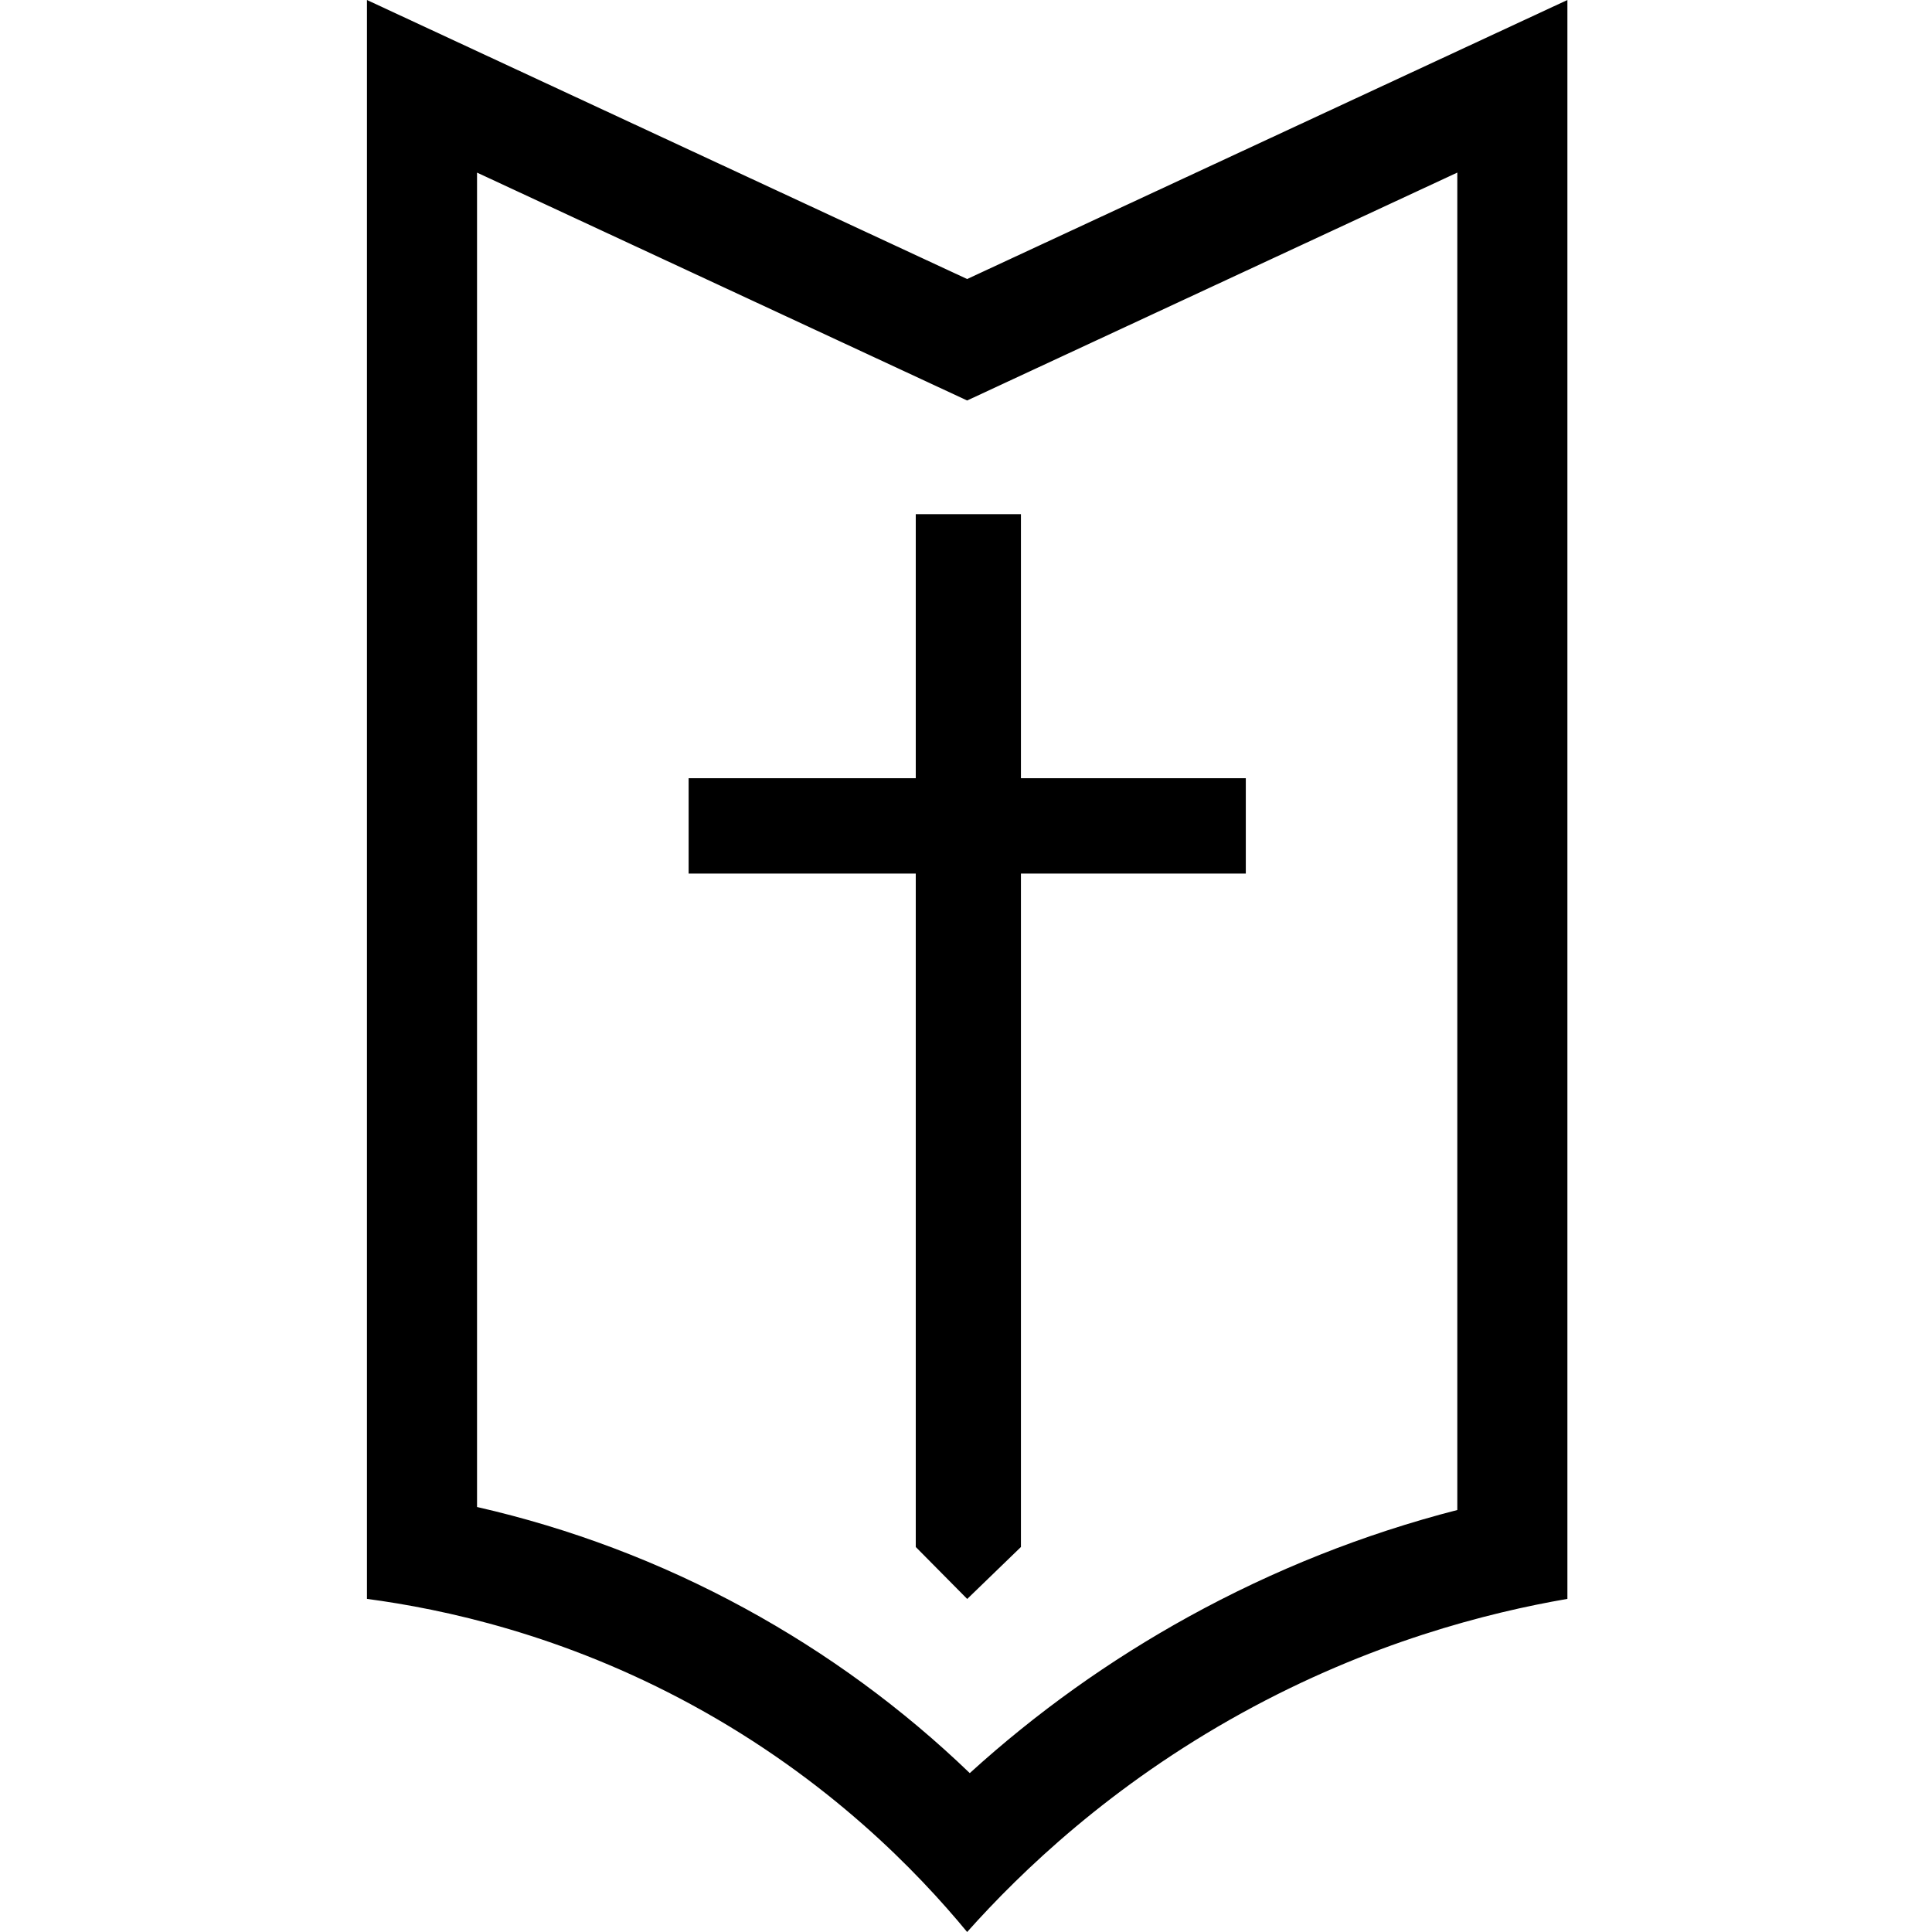
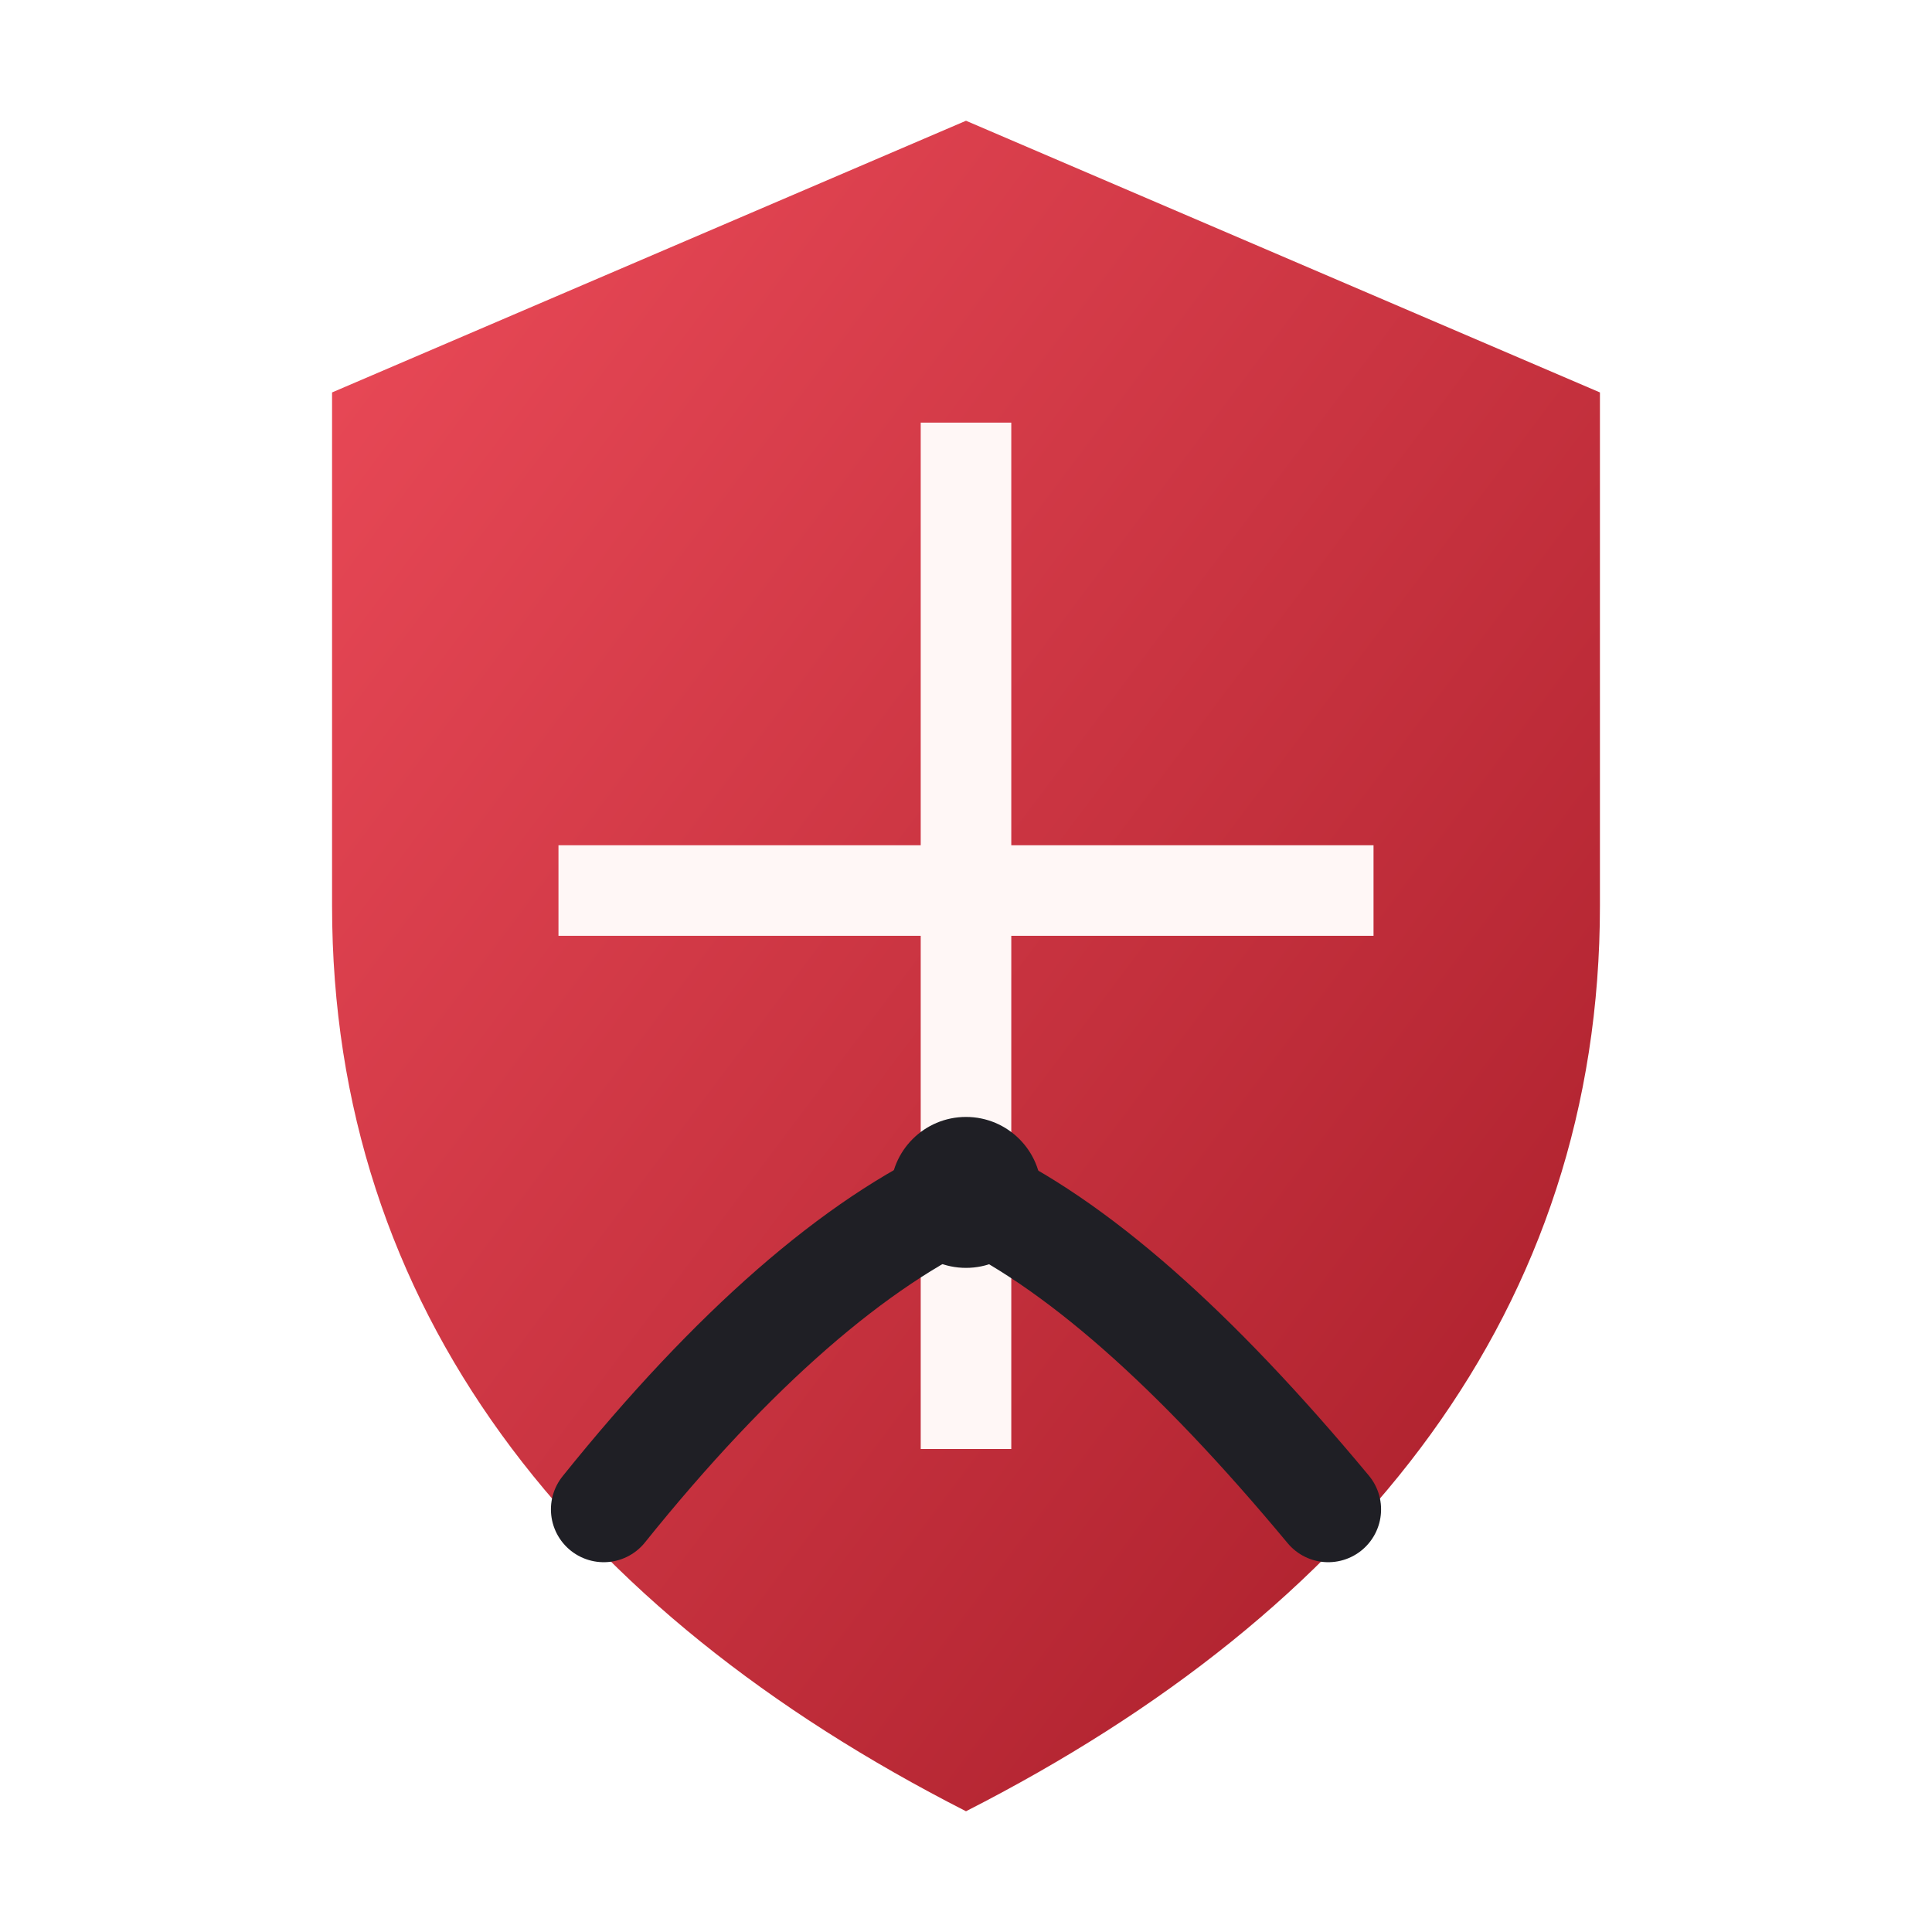
- <svg xmlns="http://www.w3.org/2000/svg" id="Layer_2" data-name="Layer 2" viewBox="0 0 263.25 263.25" version="1.1" width="263.25" height="263.25">
-   <defs id="defs3190" />
-   <g id="Layer_2-2" data-name="Layer 2" transform="translate(50)">
-     <g id="g3184">
-       <polygon points="89.11,119.03 119.75,119.03 119.75,106.04 89.11,106.04 89.11,70.06 74.78,70.06 74.78,106.04 43.83,106.04 43.83,119.03 74.78,119.03 74.78,210.79 81.79,217.87 89.11,210.79 " id="polygon3180" />
-       <path d="m 148.57,23.52 v 182.23 c -12.76,3.28 -25.03,8.16 -36.63,14.55 -10.77,5.94 -20.75,13.07 -29.8,21.3 C 72.99,232.8 62.73,225.28 51.49,219.15 39.95,212.86 27.72,208.24 15,205.34 V 23.52 l 60.46,28.11 6.32,2.94 6.32,-2.94 60.46,-28.11 M 163.57,0 81.78,38.02 0,0 v 217.86 c 10.35,1.38 26.64,4.83 44.31,14.46 18.59,10.13 30.7,22.72 37.47,30.93 7.38,-8.27 19.58,-19.99 37.4,-29.82 17.46,-9.63 33.56,-13.7 44.39,-15.57 z" id="path3182" />
-     </g>
-   </g>
+ <svg xmlns="http://www.w3.org/2000/svg" viewBox="0 0 128 128" role="img" aria-labelledby="title desc">
+   <defs>
+     <linearGradient id="shield" x1="0%" y1="0%" x2="100%" y2="100%">
+       <stop offset="0%" stop-color="#ec4b59" />
+       <stop offset="100%" stop-color="#a61c28" />
+     </linearGradient>
+   </defs>
+   <path d="M64 8l42 18v34c0 26.7-15.9 46.7-42 60-26.1-13.3-42-33.3-42-60V26L64 8z" fill="url(#shield)" />
+   <path d="M61 28h6v28h24v6H67v34h-6V62H37v-6h24V28z" fill="#fff7f6" />
+   <path d="M40 100c8.6-10.7 16.7-17.7 24-21 7.2 3.3 15.1 10.3 24 21" fill="none" stroke="#1f1f25" stroke-width="7" stroke-linecap="round" />
+   <circle cx="64" cy="79" r="5" fill="#1f1f25" />
</svg>
